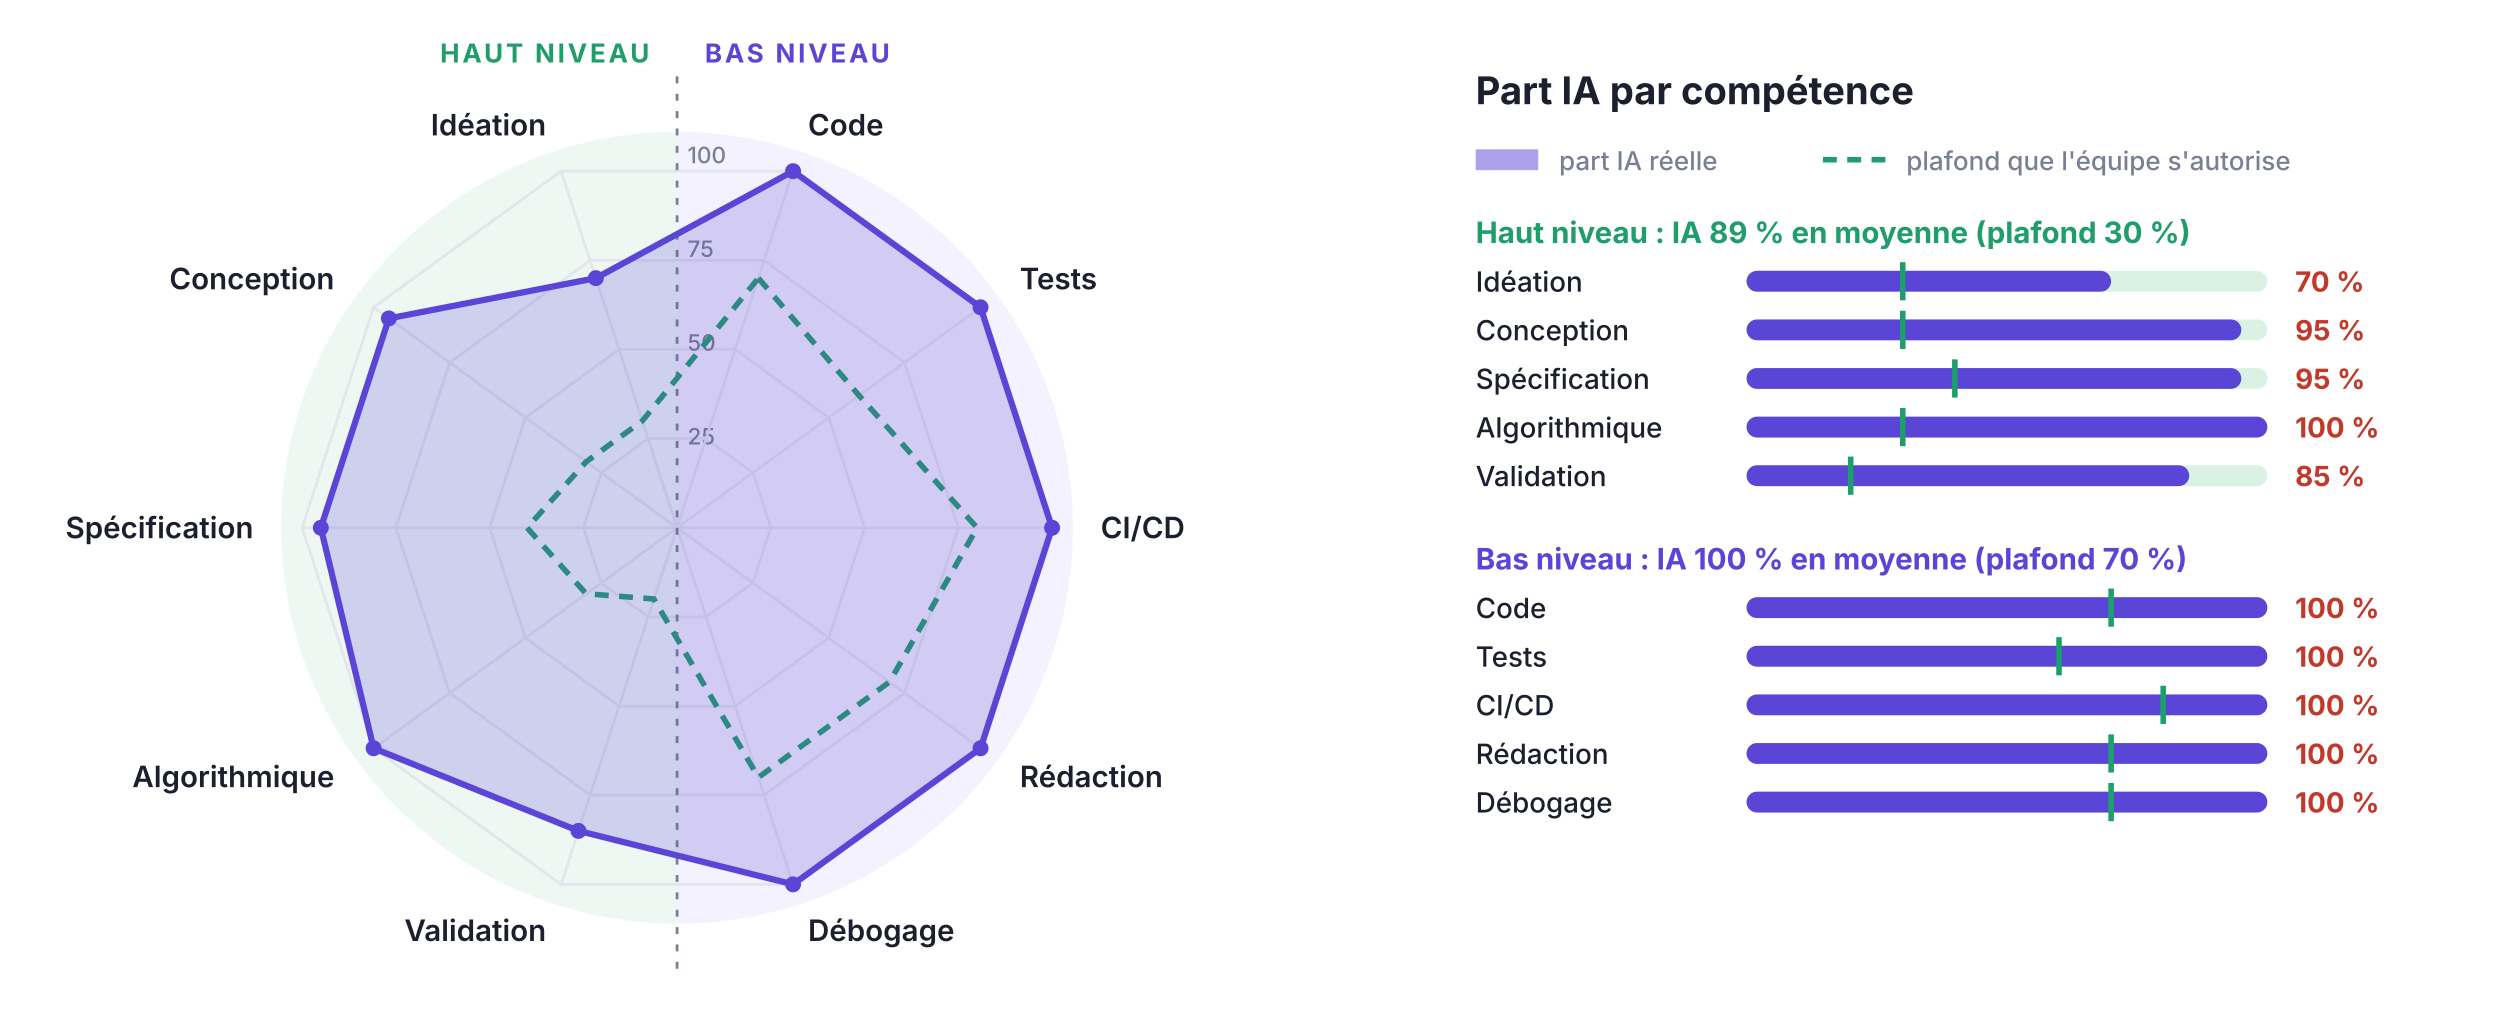
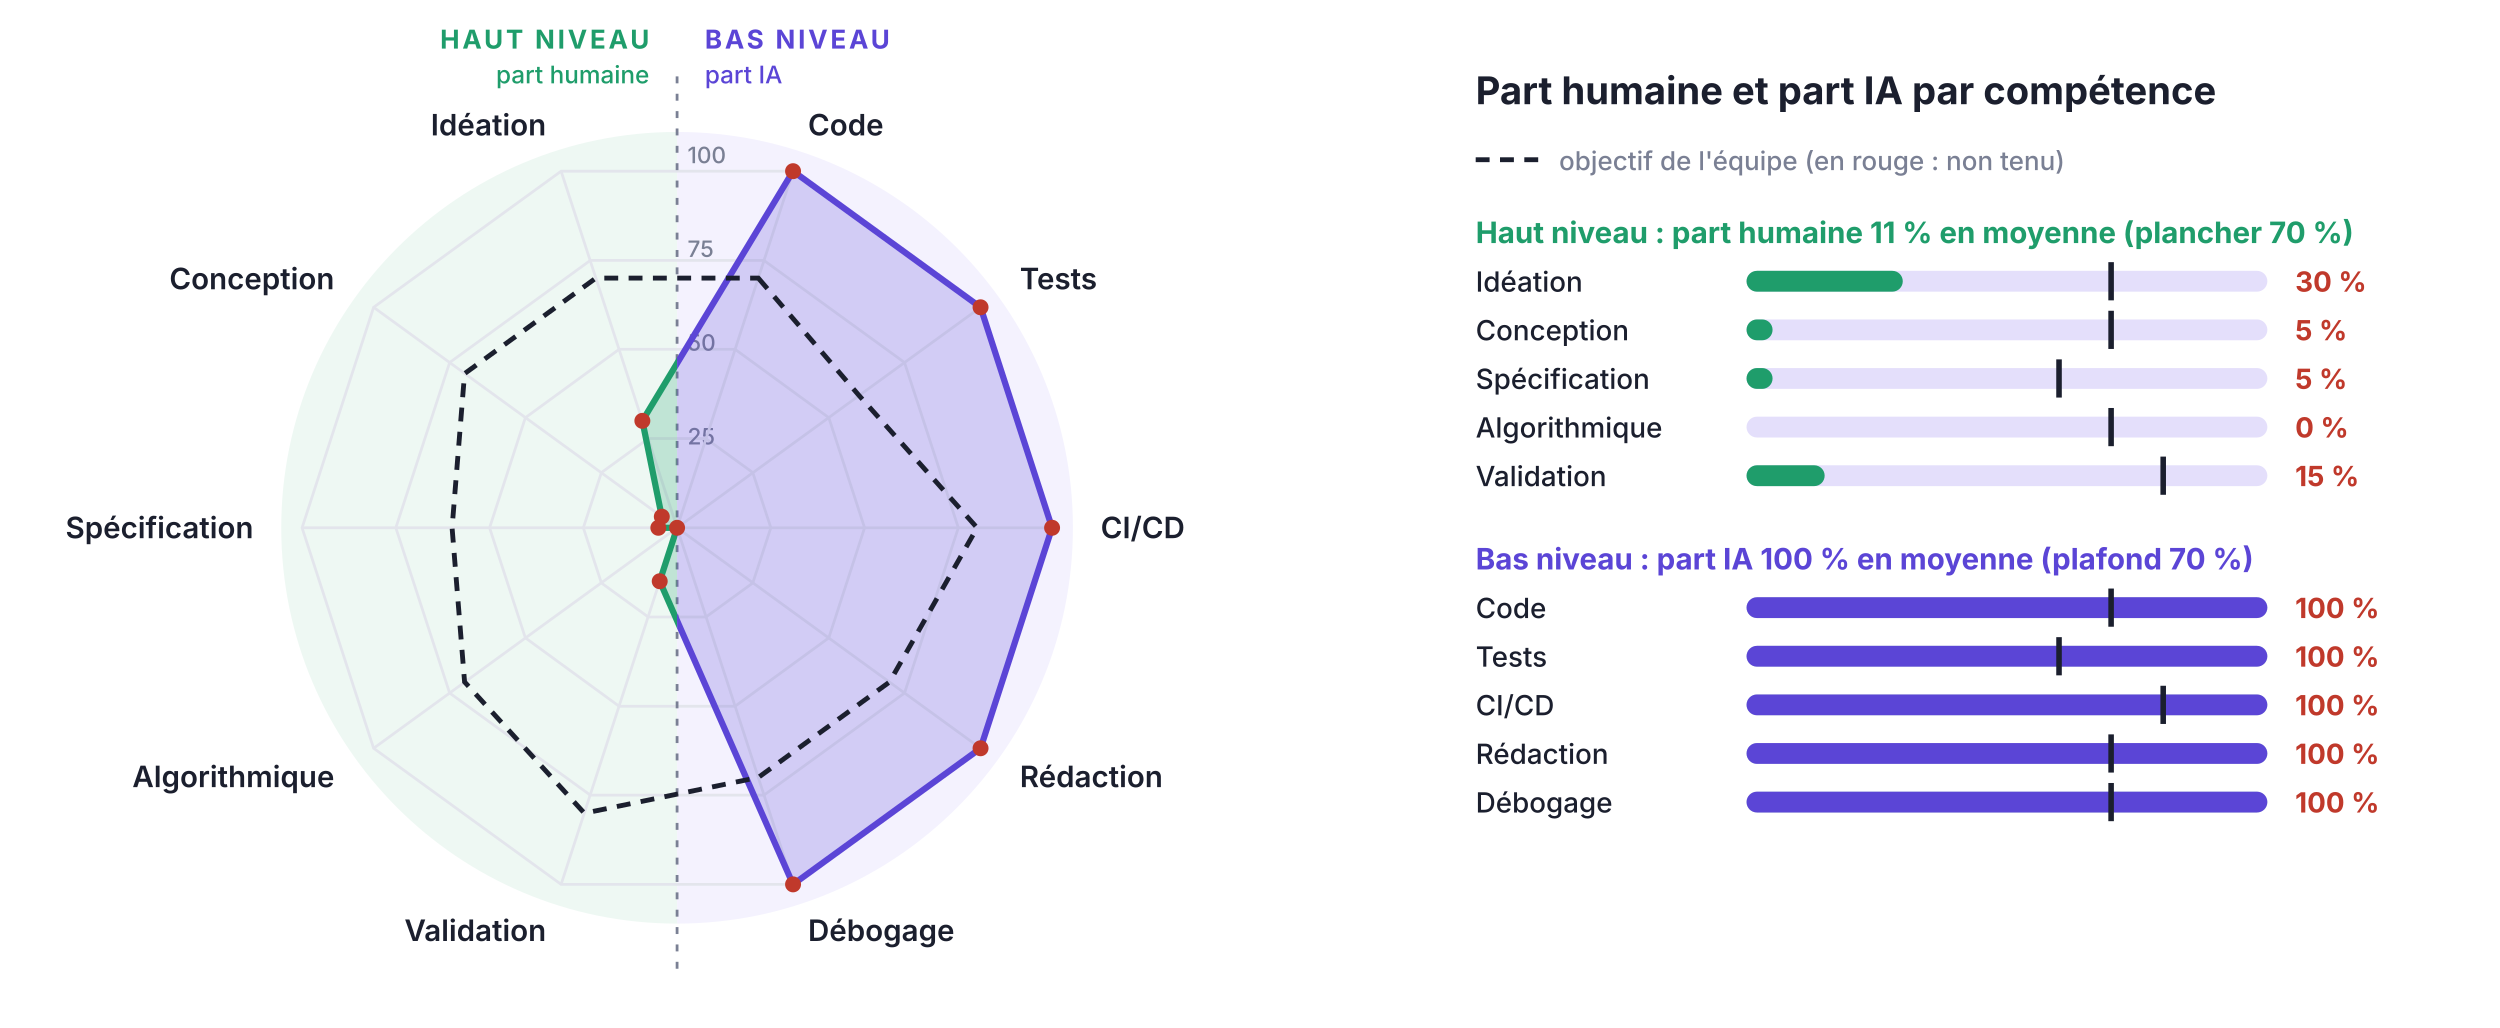
<svg xmlns="http://www.w3.org/2000/svg" viewBox="0 0 720 296" width="720" height="296">
+   <defs>
+     <clipPath id="moitie-haut">
+       <rect x="0" y="0" width="195" height="296" />
+     </clipPath>
+     <clipPath id="moitie-bas">
+       <rect x="195" y="0" width="720" height="296" />
+     </clipPath>
+   </defs>
  <path d="M195,38 A114,114 0 0 1 195,266 Z" fill="#f4f2fe" />
  <path d="M195,38 A114,114 0 0 0 195,266 Z" fill="#eef8f3" />
  <polygon points="203.3,126.3 216.8,136.1 222.0,152.0 216.8,167.9 203.3,177.7 186.7,177.7 173.2,167.9 168.0,152.0 173.2,136.1 186.7,126.3" fill="none" stroke="#e3e5ec" stroke-width="0.8" />
  <text x="198.0" y="128.0" font-family="Inter, 'Helvetica Neue', Helvetica, Arial, sans-serif" font-size="6.5" font-weight="500" fill="#7a8094" text-anchor="start">25</text>
  <polygon points="211.7,100.6 238.7,120.3 249.0,152.0 238.7,183.7 211.7,203.4 178.3,203.4 151.3,183.7 141.0,152.0 151.3,120.3 178.3,100.6" fill="none" stroke="#e3e5ec" stroke-width="0.8" />
  <text x="198.0" y="101.0" font-family="Inter, 'Helvetica Neue', Helvetica, Arial, sans-serif" font-size="6.5" font-weight="500" fill="#7a8094" text-anchor="start">50</text>
  <polygon points="220.0,75.0 260.5,104.4 276.0,152.0 260.5,199.6 220.0,229.0 170.0,229.0 129.5,199.6 114.0,152.0 129.5,104.4 170.0,75.0" fill="none" stroke="#e3e5ec" stroke-width="0.8" />
  <text x="198.0" y="74.0" font-family="Inter, 'Helvetica Neue', Helvetica, Arial, sans-serif" font-size="6.5" font-weight="500" fill="#7a8094" text-anchor="start">75</text>
  <polygon points="228.4,49.3 282.4,88.5 303.0,152.0 282.4,215.5 228.4,254.7 161.6,254.7 107.6,215.5 87.0,152.0 107.6,88.5 161.6,49.3" fill="none" stroke="#e3e5ec" stroke-width="0.8" />
  <text x="198.0" y="47.0" font-family="Inter, 'Helvetica Neue', Helvetica, Arial, sans-serif" font-size="6.5" font-weight="500" fill="#7a8094" text-anchor="start">100</text>
  <line x1="195" y1="152" x2="228.4" y2="49.3" stroke="#e3e5ec" stroke-width="0.8" />
  <text x="232.7" y="39.0" font-family="Inter, 'Helvetica Neue', Helvetica, Arial, sans-serif" font-size="8.5" font-weight="600" fill="#1b1f2e" text-anchor="start">Code</text>
  <line x1="195" y1="152" x2="282.4" y2="88.5" stroke="#e3e5ec" stroke-width="0.8" />
  <text x="293.7" y="83.3" font-family="Inter, 'Helvetica Neue', Helvetica, Arial, sans-serif" font-size="8.5" font-weight="600" fill="#1b1f2e" text-anchor="start">Tests</text>
  <line x1="195" y1="152" x2="303.0" y2="152.0" stroke="#e3e5ec" stroke-width="0.8" />
  <text x="317.0" y="155.0" font-family="Inter, 'Helvetica Neue', Helvetica, Arial, sans-serif" font-size="8.5" font-weight="600" fill="#1b1f2e" text-anchor="start">CI/CD</text>
  <line x1="195" y1="152" x2="282.4" y2="215.5" stroke="#e3e5ec" stroke-width="0.8" />
  <text x="293.7" y="226.7" font-family="Inter, 'Helvetica Neue', Helvetica, Arial, sans-serif" font-size="8.5" font-weight="600" fill="#1b1f2e" text-anchor="start">Rédaction</text>
  <line x1="195" y1="152" x2="228.4" y2="254.7" stroke="#e3e5ec" stroke-width="0.8" />
  <text x="232.7" y="271.0" font-family="Inter, 'Helvetica Neue', Helvetica, Arial, sans-serif" font-size="8.5" font-weight="600" fill="#1b1f2e" text-anchor="start">Débogage</text>
  <line x1="195" y1="152" x2="161.6" y2="254.7" stroke="#e3e5ec" stroke-width="0.8" />
  <text x="157.3" y="271.0" font-family="Inter, 'Helvetica Neue', Helvetica, Arial, sans-serif" font-size="8.5" font-weight="600" fill="#1b1f2e" text-anchor="end">Validation</text>
  <line x1="195" y1="152" x2="107.6" y2="215.5" stroke="#e3e5ec" stroke-width="0.8" />
  <text x="96.3" y="226.7" font-family="Inter, 'Helvetica Neue', Helvetica, Arial, sans-serif" font-size="8.5" font-weight="600" fill="#1b1f2e" text-anchor="end">Algorithmique</text>
  <line x1="195" y1="152" x2="87.0" y2="152.0" stroke="#e3e5ec" stroke-width="0.8" />
  <text x="73.0" y="155.0" font-family="Inter, 'Helvetica Neue', Helvetica, Arial, sans-serif" font-size="8.5" font-weight="600" fill="#1b1f2e" text-anchor="end">Spécification</text>
  <line x1="195" y1="152" x2="107.6" y2="88.5" stroke="#e3e5ec" stroke-width="0.8" />
  <text x="96.3" y="83.3" font-family="Inter, 'Helvetica Neue', Helvetica, Arial, sans-serif" font-size="8.5" font-weight="600" fill="#1b1f2e" text-anchor="end">Conception</text>
  <line x1="195" y1="152" x2="161.6" y2="49.3" stroke="#e3e5ec" stroke-width="0.8" />
  <text x="157.3" y="39.0" font-family="Inter, 'Helvetica Neue', Helvetica, Arial, sans-serif" font-size="8.5" font-weight="600" fill="#1b1f2e" text-anchor="end">Idéation</text>
  <line x1="195" y1="22" x2="195" y2="282" stroke="#7a8094" stroke-width="0.8" stroke-dasharray="2 3" />
-   <text x="187.0" y="18.0" font-family="Inter, 'Helvetica Neue', Helvetica, Arial, sans-serif" font-size="7.5" font-weight="700" fill="#1f9d6b" text-anchor="end" letter-spacing="0.8">HAUT NIVEAU</text>
-   <text x="203.0" y="18.0" font-family="Inter, 'Helvetica Neue', Helvetica, Arial, sans-serif" font-size="7.5" font-weight="700" fill="#5b45d6" text-anchor="start" letter-spacing="0.8">BAS NIVEAU</text>
-   <polygon points="218.4,80.1 247.4,113.9 281.4,152.0 256.2,196.4 218.4,223.9 188.3,172.5 168.8,171.0 151.8,152.0 168.8,133.0 185.0,121.2" fill="none" stroke="#1f9d6b" stroke-width="1.6" stroke-dasharray="4 3" />
-   <polygon points="228.4,49.3 282.4,88.5 303.0,152.0 282.4,215.5 228.4,254.7 166.6,239.3 107.6,215.5 92.4,152.0 112.0,91.7 171.6,80.1" fill="#5b45d6" fill-opacity="0.22" stroke="#5b45d6" stroke-width="1.8" stroke-linejoin="round" />
-   <circle cx="228.4" cy="49.3" r="2.3" fill="#5b45d6" />
-   <circle cx="282.4" cy="88.5" r="2.3" fill="#5b45d6" />
-   <circle cx="303.0" cy="152.0" r="2.3" fill="#5b45d6" />
-   <circle cx="282.4" cy="215.5" r="2.3" fill="#5b45d6" />
-   <circle cx="228.4" cy="254.7" r="2.3" fill="#5b45d6" />
-   <circle cx="166.6" cy="239.3" r="2.3" fill="#5b45d6" />
-   <circle cx="107.6" cy="215.5" r="2.3" fill="#5b45d6" />
-   <circle cx="92.4" cy="152.0" r="2.3" fill="#5b45d6" />
-   <circle cx="112.0" cy="91.7" r="2.3" fill="#5b45d6" />
-   <circle cx="171.6" cy="80.1" r="2.3" fill="#5b45d6" />
-   <text x="425.0" y="30.0" font-family="Inter, 'Helvetica Neue', Helvetica, Arial, sans-serif" font-size="11" font-weight="700" fill="#1b1f2e" text-anchor="start">Part IA par compétence</text>
-   <line x1="425" y1="46" x2="443" y2="46" stroke="#5b45d6" stroke-width="6" stroke-opacity="0.5" />
-   <text x="449.0" y="49.0" font-family="Inter, 'Helvetica Neue', Helvetica, Arial, sans-serif" font-size="7.5" font-weight="500" fill="#7a8094" text-anchor="start">part IA réelle</text>
-   <line x1="525" y1="46" x2="543" y2="46" stroke="#1f9d6b" stroke-width="1.6" stroke-dasharray="4 3" />
-   <text x="549.0" y="49.0" font-family="Inter, 'Helvetica Neue', Helvetica, Arial, sans-serif" font-size="7.5" font-weight="500" fill="#7a8094" text-anchor="start">plafond que l'équipe s'autorise</text>
-   <text x="425.0" y="70.0" font-family="Inter, 'Helvetica Neue', Helvetica, Arial, sans-serif" font-size="8.5" font-weight="700" fill="#1f9d6b" text-anchor="start">Haut niveau : IA 89 % en moyenne (plafond 30 %)</text>
+   <text x="187.0" y="14.0" font-family="Inter, 'Helvetica Neue', Helvetica, Arial, sans-serif" font-size="7.5" font-weight="700" fill="#1f9d6b" text-anchor="end" letter-spacing="0.8">HAUT NIVEAU</text>
+   <text x="187.0" y="24.0" font-family="Inter, 'Helvetica Neue', Helvetica, Arial, sans-serif" font-size="7" font-weight="500" fill="#1f9d6b" text-anchor="end">part humaine</text>
+   <text x="203.0" y="14.0" font-family="Inter, 'Helvetica Neue', Helvetica, Arial, sans-serif" font-size="7.5" font-weight="700" fill="#5b45d6" text-anchor="start" letter-spacing="0.8">BAS NIVEAU</text>
+   <text x="203.0" y="24.0" font-family="Inter, 'Helvetica Neue', Helvetica, Arial, sans-serif" font-size="7" font-weight="500" fill="#5b45d6" text-anchor="start">part IA</text>
+   <g clip-path="url(#moitie-haut)">
+     <polygon points="228.4,49.3 282.4,88.5 303.0,152.0 282.4,215.5 228.4,254.7 190.0,167.4 195.0,152.0 189.6,152.0 190.6,148.8 185.0,121.2" fill="#1f9d6b" fill-opacity="0.22" stroke="#1f9d6b" stroke-width="1.8" stroke-linejoin="round" />
+     <polygon points="218.4,80.1 247.4,113.9 281.4,152.0 256.2,196.4 218.4,223.9 168.3,234.2 133.8,196.4 130.2,152.0 133.8,107.6 171.6,80.1" fill="none" stroke="#1b1f2e" stroke-width="1.4" stroke-dasharray="4 3" />
+   </g>
+   <g clip-path="url(#moitie-bas)">
+     <polygon points="228.4,49.3 282.4,88.5 303.0,152.0 282.4,215.5 228.4,254.7 190.0,167.4 195.0,152.0 189.6,152.0 190.6,148.8 185.0,121.2" fill="#5b45d6" fill-opacity="0.22" stroke="#5b45d6" stroke-width="1.8" stroke-linejoin="round" />
+     <polygon points="218.4,80.1 247.4,113.9 281.4,152.0 256.2,196.4 218.4,223.9 168.3,234.2 133.8,196.4 130.2,152.0 133.8,107.6 171.6,80.1" fill="none" stroke="#1b1f2e" stroke-width="1.4" stroke-dasharray="4 3" />
+   </g>
+   <circle cx="228.4" cy="49.3" r="2.3" fill="#c0392b" />
+   <circle cx="282.4" cy="88.5" r="2.3" fill="#c0392b" />
+   <circle cx="303.0" cy="152.0" r="2.3" fill="#c0392b" />
+   <circle cx="282.4" cy="215.5" r="2.3" fill="#c0392b" />
+   <circle cx="228.4" cy="254.7" r="2.3" fill="#c0392b" />
+   <circle cx="190.0" cy="167.4" r="2.3" fill="#c0392b" />
+   <circle cx="195.0" cy="152.0" r="2.3" fill="#c0392b" />
+   <circle cx="189.6" cy="152.0" r="2.3" fill="#c0392b" />
+   <circle cx="190.6" cy="148.8" r="2.3" fill="#c0392b" />
+   <circle cx="185.0" cy="121.2" r="2.3" fill="#c0392b" />
+   <text x="425.0" y="30.0" font-family="Inter, 'Helvetica Neue', Helvetica, Arial, sans-serif" font-size="11" font-weight="700" fill="#1b1f2e" text-anchor="start">Part humaine et part IA par compétence</text>
+   <line x1="425" y1="46" x2="443" y2="46" stroke="#1b1f2e" stroke-width="1.4" stroke-dasharray="4 3" />
+   <text x="449.0" y="49.0" font-family="Inter, 'Helvetica Neue', Helvetica, Arial, sans-serif" font-size="7.5" font-weight="500" fill="#7a8094" text-anchor="start">objectif de l'équipe (en rouge : non tenu)</text>
+   <text x="425.0" y="70.0" font-family="Inter, 'Helvetica Neue', Helvetica, Arial, sans-serif" font-size="8.5" font-weight="700" fill="#1f9d6b" text-anchor="start">Haut niveau : part humaine 11 % en moyenne (plancher 70 %)</text>
  <text x="425.0" y="84.0" font-family="Inter, 'Helvetica Neue', Helvetica, Arial, sans-serif" font-size="8" font-weight="500" fill="#1b1f2e" text-anchor="start">Idéation</text>
-   <rect x="503" y="78" width="150" height="6" rx="3" fill="#d9f2e3" />
-   <rect x="503" y="78" width="105.0" height="6" rx="3" fill="#5b45d6" />
-   <line x1="548.0" y1="75.5" x2="548.0" y2="86.5" stroke="#1f9d6b" stroke-width="1.6" />
-   <text x="661.0" y="84.0" font-family="Inter, 'Helvetica Neue', Helvetica, Arial, sans-serif" font-size="8" font-weight="700" fill="#c0392b" text-anchor="start">70 %</text>
+   <rect x="503" y="78" width="150" height="6" rx="3" fill="#e4dffb" />
+   <rect x="503" y="78" width="45.0" height="6" rx="3" fill="#1f9d6b" />
+   <line x1="608.0" y1="75.5" x2="608.0" y2="86.5" stroke="#1b1f2e" stroke-width="1.6" />
+   <text x="661.0" y="84.0" font-family="Inter, 'Helvetica Neue', Helvetica, Arial, sans-serif" font-size="8" font-weight="700" fill="#c0392b" text-anchor="start">30 %</text>
  <text x="425.0" y="98.0" font-family="Inter, 'Helvetica Neue', Helvetica, Arial, sans-serif" font-size="8" font-weight="500" fill="#1b1f2e" text-anchor="start">Conception</text>
-   <rect x="503" y="92" width="150" height="6" rx="3" fill="#d9f2e3" />
-   <rect x="503" y="92" width="142.5" height="6" rx="3" fill="#5b45d6" />
-   <line x1="548.0" y1="89.5" x2="548.0" y2="100.5" stroke="#1f9d6b" stroke-width="1.6" />
-   <text x="661.0" y="98.0" font-family="Inter, 'Helvetica Neue', Helvetica, Arial, sans-serif" font-size="8" font-weight="700" fill="#c0392b" text-anchor="start">95 %</text>
+   <rect x="503" y="92" width="150" height="6" rx="3" fill="#e4dffb" />
+   <rect x="503" y="92" width="7.5" height="6" rx="3" fill="#1f9d6b" />
+   <line x1="608.0" y1="89.5" x2="608.0" y2="100.5" stroke="#1b1f2e" stroke-width="1.6" />
+   <text x="661.0" y="98.0" font-family="Inter, 'Helvetica Neue', Helvetica, Arial, sans-serif" font-size="8" font-weight="700" fill="#c0392b" text-anchor="start">5 %</text>
  <text x="425.0" y="112.0" font-family="Inter, 'Helvetica Neue', Helvetica, Arial, sans-serif" font-size="8" font-weight="500" fill="#1b1f2e" text-anchor="start">Spécification</text>
-   <rect x="503" y="106" width="150" height="6" rx="3" fill="#d9f2e3" />
-   <rect x="503" y="106" width="142.5" height="6" rx="3" fill="#5b45d6" />
-   <line x1="563.0" y1="103.5" x2="563.0" y2="114.5" stroke="#1f9d6b" stroke-width="1.6" />
-   <text x="661.0" y="112.0" font-family="Inter, 'Helvetica Neue', Helvetica, Arial, sans-serif" font-size="8" font-weight="700" fill="#c0392b" text-anchor="start">95 %</text>
+   <rect x="503" y="106" width="150" height="6" rx="3" fill="#e4dffb" />
+   <rect x="503" y="106" width="7.5" height="6" rx="3" fill="#1f9d6b" />
+   <line x1="593.0" y1="103.5" x2="593.0" y2="114.5" stroke="#1b1f2e" stroke-width="1.6" />
+   <text x="661.0" y="112.0" font-family="Inter, 'Helvetica Neue', Helvetica, Arial, sans-serif" font-size="8" font-weight="700" fill="#c0392b" text-anchor="start">5 %</text>
  <text x="425.0" y="126.0" font-family="Inter, 'Helvetica Neue', Helvetica, Arial, sans-serif" font-size="8" font-weight="500" fill="#1b1f2e" text-anchor="start">Algorithmique</text>
-   <rect x="503" y="120" width="150" height="6" rx="3" fill="#d9f2e3" />
-   <rect x="503" y="120" width="150.0" height="6" rx="3" fill="#5b45d6" />
-   <line x1="548.0" y1="117.5" x2="548.0" y2="128.5" stroke="#1f9d6b" stroke-width="1.6" />
-   <text x="661.0" y="126.0" font-family="Inter, 'Helvetica Neue', Helvetica, Arial, sans-serif" font-size="8" font-weight="700" fill="#c0392b" text-anchor="start">100 %</text>
+   <rect x="503" y="120" width="150" height="6" rx="3" fill="#e4dffb" />
+   <rect x="503" y="120" width="0.0" height="6" rx="3" fill="#1f9d6b" />
+   <line x1="608.0" y1="117.5" x2="608.0" y2="128.5" stroke="#1b1f2e" stroke-width="1.6" />
+   <text x="661.0" y="126.0" font-family="Inter, 'Helvetica Neue', Helvetica, Arial, sans-serif" font-size="8" font-weight="700" fill="#c0392b" text-anchor="start">0 %</text>
  <text x="425.0" y="140.0" font-family="Inter, 'Helvetica Neue', Helvetica, Arial, sans-serif" font-size="8" font-weight="500" fill="#1b1f2e" text-anchor="start">Validation</text>
-   <rect x="503" y="134" width="150" height="6" rx="3" fill="#d9f2e3" />
-   <rect x="503" y="134" width="127.5" height="6" rx="3" fill="#5b45d6" />
-   <line x1="533.0" y1="131.5" x2="533.0" y2="142.5" stroke="#1f9d6b" stroke-width="1.6" />
-   <text x="661.0" y="140.0" font-family="Inter, 'Helvetica Neue', Helvetica, Arial, sans-serif" font-size="8" font-weight="700" fill="#c0392b" text-anchor="start">85 %</text>
-   <text x="425.0" y="164.0" font-family="Inter, 'Helvetica Neue', Helvetica, Arial, sans-serif" font-size="8.5" font-weight="700" fill="#5b45d6" text-anchor="start">Bas niveau : IA 100 % en moyenne (plafond 70 %)</text>
+   <rect x="503" y="134" width="150" height="6" rx="3" fill="#e4dffb" />
+   <rect x="503" y="134" width="22.5" height="6" rx="3" fill="#1f9d6b" />
+   <line x1="623.0" y1="131.5" x2="623.0" y2="142.5" stroke="#1b1f2e" stroke-width="1.6" />
+   <text x="661.0" y="140.0" font-family="Inter, 'Helvetica Neue', Helvetica, Arial, sans-serif" font-size="8" font-weight="700" fill="#c0392b" text-anchor="start">15 %</text>
+   <text x="425.0" y="164.0" font-family="Inter, 'Helvetica Neue', Helvetica, Arial, sans-serif" font-size="8.5" font-weight="700" fill="#5b45d6" text-anchor="start">Bas niveau : part IA 100 % en moyenne (plafond 70 %)</text>
  <text x="425.0" y="178.0" font-family="Inter, 'Helvetica Neue', Helvetica, Arial, sans-serif" font-size="8" font-weight="500" fill="#1b1f2e" text-anchor="start">Code</text>
  <rect x="503" y="172" width="150" height="6" rx="3" fill="#d9f2e3" />
  <rect x="503" y="172" width="150.0" height="6" rx="3" fill="#5b45d6" />
-   <line x1="608.0" y1="169.5" x2="608.0" y2="180.5" stroke="#1f9d6b" stroke-width="1.6" />
+   <line x1="608.0" y1="169.5" x2="608.0" y2="180.5" stroke="#1b1f2e" stroke-width="1.6" />
  <text x="661.0" y="178.0" font-family="Inter, 'Helvetica Neue', Helvetica, Arial, sans-serif" font-size="8" font-weight="700" fill="#c0392b" text-anchor="start">100 %</text>
  <text x="425.0" y="192.0" font-family="Inter, 'Helvetica Neue', Helvetica, Arial, sans-serif" font-size="8" font-weight="500" fill="#1b1f2e" text-anchor="start">Tests</text>
  <rect x="503" y="186" width="150" height="6" rx="3" fill="#d9f2e3" />
  <rect x="503" y="186" width="150.0" height="6" rx="3" fill="#5b45d6" />
-   <line x1="593.0" y1="183.5" x2="593.0" y2="194.5" stroke="#1f9d6b" stroke-width="1.6" />
+   <line x1="593.0" y1="183.5" x2="593.0" y2="194.5" stroke="#1b1f2e" stroke-width="1.6" />
  <text x="661.0" y="192.0" font-family="Inter, 'Helvetica Neue', Helvetica, Arial, sans-serif" font-size="8" font-weight="700" fill="#c0392b" text-anchor="start">100 %</text>
  <text x="425.0" y="206.0" font-family="Inter, 'Helvetica Neue', Helvetica, Arial, sans-serif" font-size="8" font-weight="500" fill="#1b1f2e" text-anchor="start">CI/CD</text>
  <rect x="503" y="200" width="150" height="6" rx="3" fill="#d9f2e3" />
  <rect x="503" y="200" width="150.0" height="6" rx="3" fill="#5b45d6" />
-   <line x1="623.0" y1="197.5" x2="623.0" y2="208.5" stroke="#1f9d6b" stroke-width="1.6" />
+   <line x1="623.0" y1="197.5" x2="623.0" y2="208.5" stroke="#1b1f2e" stroke-width="1.6" />
  <text x="661.0" y="206.0" font-family="Inter, 'Helvetica Neue', Helvetica, Arial, sans-serif" font-size="8" font-weight="700" fill="#c0392b" text-anchor="start">100 %</text>
  <text x="425.0" y="220.0" font-family="Inter, 'Helvetica Neue', Helvetica, Arial, sans-serif" font-size="8" font-weight="500" fill="#1b1f2e" text-anchor="start">Rédaction</text>
  <rect x="503" y="214" width="150" height="6" rx="3" fill="#d9f2e3" />
  <rect x="503" y="214" width="150.0" height="6" rx="3" fill="#5b45d6" />
-   <line x1="608.0" y1="211.5" x2="608.0" y2="222.5" stroke="#1f9d6b" stroke-width="1.6" />
+   <line x1="608.0" y1="211.5" x2="608.0" y2="222.5" stroke="#1b1f2e" stroke-width="1.6" />
  <text x="661.0" y="220.0" font-family="Inter, 'Helvetica Neue', Helvetica, Arial, sans-serif" font-size="8" font-weight="700" fill="#c0392b" text-anchor="start">100 %</text>
  <text x="425.0" y="234.0" font-family="Inter, 'Helvetica Neue', Helvetica, Arial, sans-serif" font-size="8" font-weight="500" fill="#1b1f2e" text-anchor="start">Débogage</text>
  <rect x="503" y="228" width="150" height="6" rx="3" fill="#d9f2e3" />
  <rect x="503" y="228" width="150.0" height="6" rx="3" fill="#5b45d6" />
-   <line x1="608.0" y1="225.5" x2="608.0" y2="236.5" stroke="#1f9d6b" stroke-width="1.6" />
+   <line x1="608.0" y1="225.5" x2="608.0" y2="236.5" stroke="#1b1f2e" stroke-width="1.6" />
  <text x="661.0" y="234.0" font-family="Inter, 'Helvetica Neue', Helvetica, Arial, sans-serif" font-size="8" font-weight="700" fill="#c0392b" text-anchor="start">100 %</text>
</svg>
